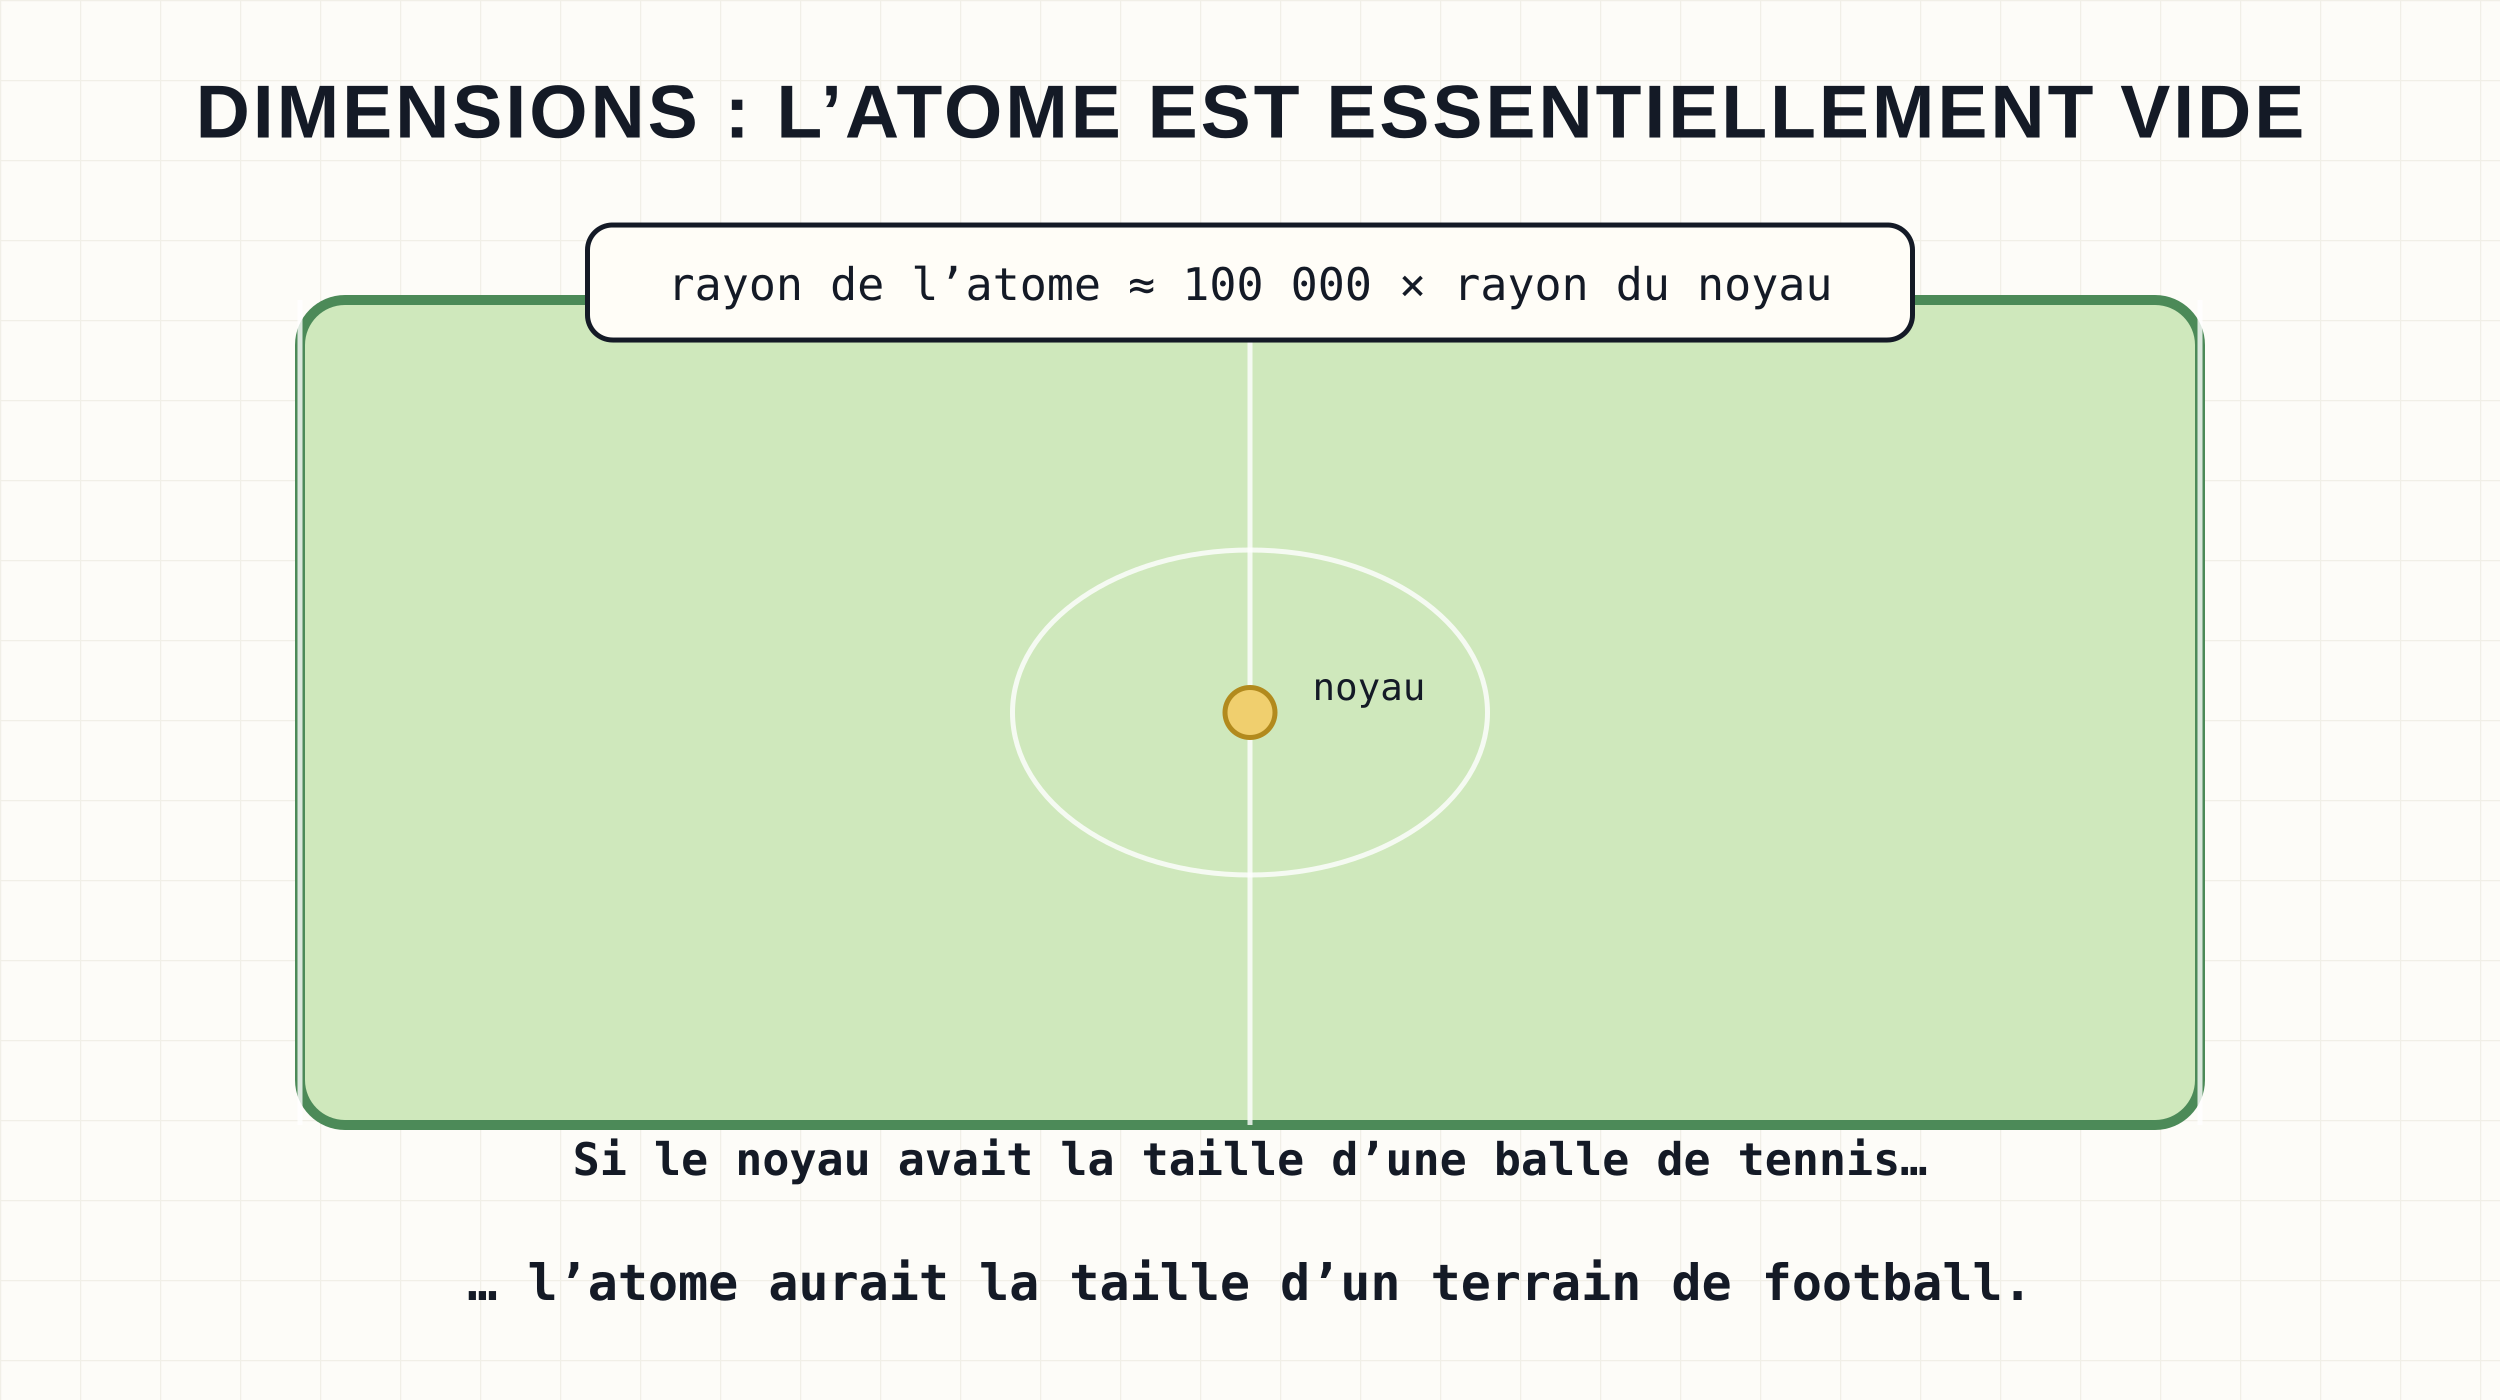
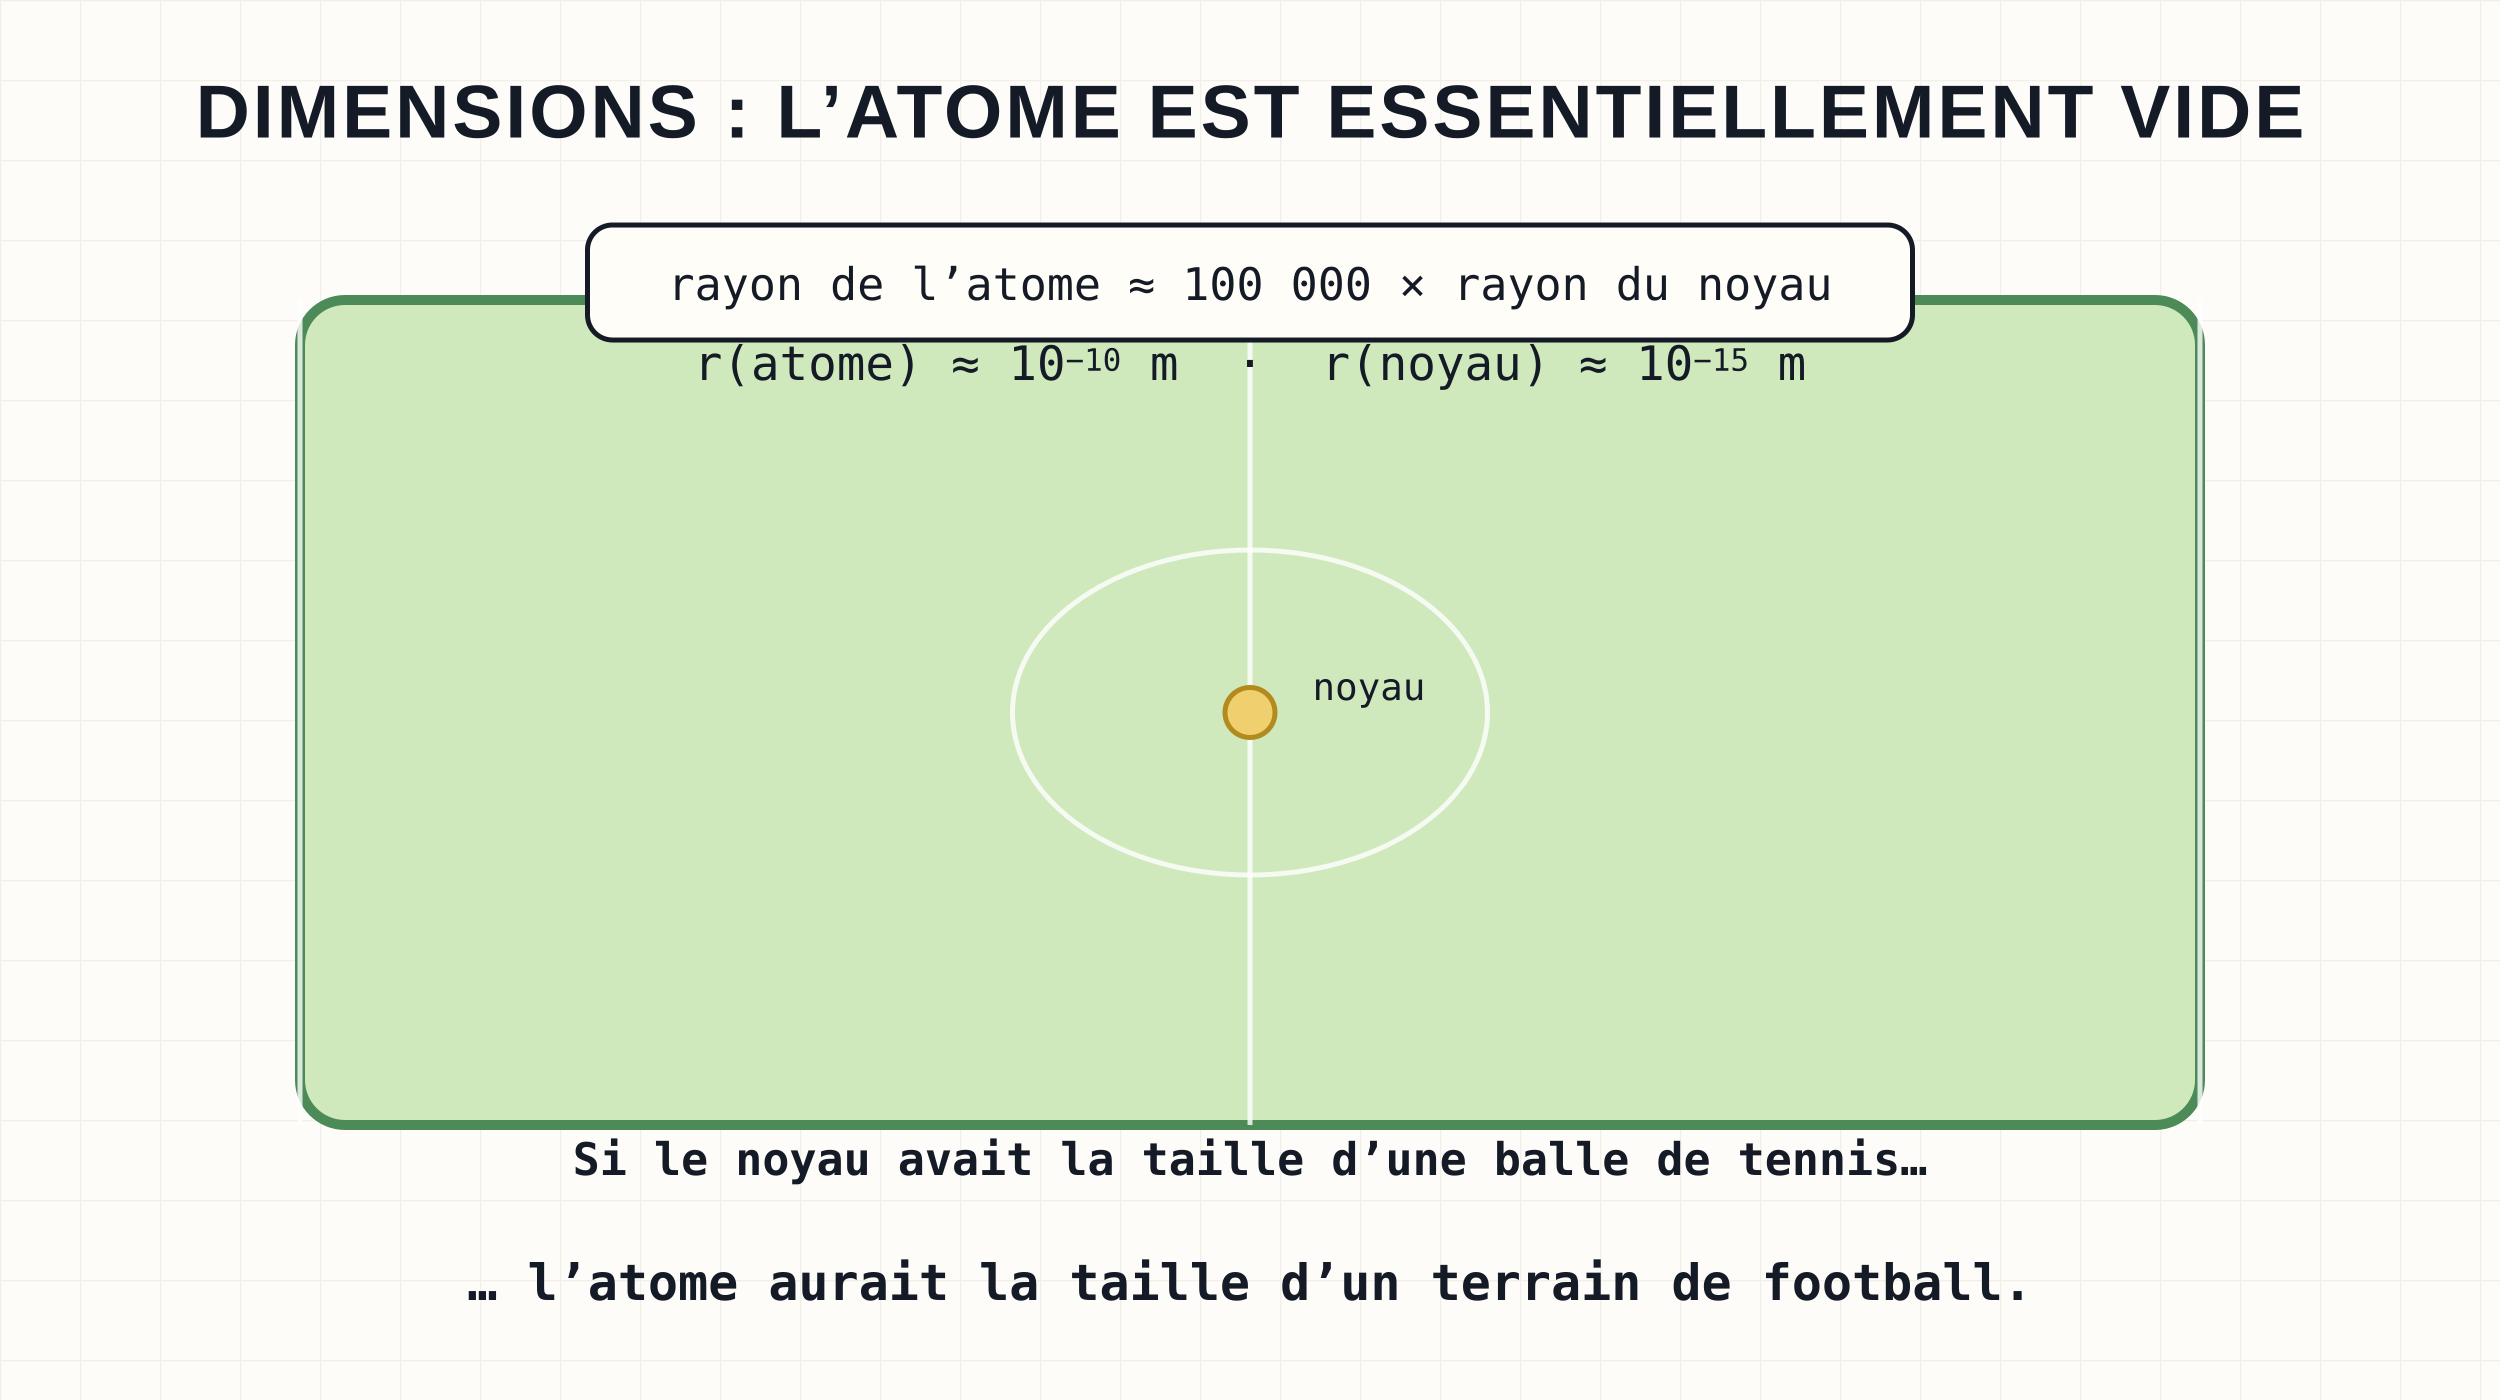
<svg xmlns="http://www.w3.org/2000/svg" width="1000" height="560" viewBox="0 0 1000 560" role="img" aria-labelledby="title desc">
  <style>
.bg { fill: #fdfcf8; }
.grid { stroke: #e8e4d8; stroke-width:1; opacity:.55; }
.txt { font-family: 'Space Grotesk', Arial, sans-serif; fill: #141a26; }
.mono { font-family: 'IBM Plex Mono', Consolas, monospace; fill: #141a26; }
.serif { font-family: 'Spectral', Georgia, serif; fill: #141a26; }
.title { font-family:'Space Grotesk', Arial, sans-serif; font-weight:800; letter-spacing:.04em; fill:#141a26; }
.small { font-size:14px; }
.label { font-family:'IBM Plex Mono', Consolas, monospace; font-size:13px; fill:#6b6f7a; }
.box { fill:#fffdf7; stroke:#141a26; stroke-width:2; }
.dash { stroke-dasharray:8 8; }
.beta { stroke:#1d9aaa; fill:none; } .alpha { stroke:#d6402b; fill:none; } .gamma { stroke:#4a3f9e; fill:none; } .gold { stroke:#b28a1d; fill:none; }
</style>
  <defs>
    <pattern id="grid" width="32" height="32" patternUnits="userSpaceOnUse">
      <path d="M32 0H0V32" class="grid" fill="none" />
    </pattern>
    <marker id="arrInk" markerWidth="12" markerHeight="12" refX="10" refY="6" orient="auto">
      <path d="M0,0 L12,6 L0,12 Z" fill="#141a26" />
    </marker>
    <marker id="arrA" markerWidth="12" markerHeight="12" refX="10" refY="6" orient="auto">
      <path d="M0,0 L12,6 L0,12 Z" fill="#d6402b" />
    </marker>
    <marker id="arrB" markerWidth="12" markerHeight="12" refX="10" refY="6" orient="auto">
      <path d="M0,0 L12,6 L0,12 Z" fill="#1d9aaa" />
    </marker>
    <marker id="arrG" markerWidth="12" markerHeight="12" refX="10" refY="6" orient="auto">
      <path d="M0,0 L12,6 L0,12 Z" fill="#4a3f9e" />
    </marker>
    <marker id="arrGold" markerWidth="12" markerHeight="12" refX="10" refY="6" orient="auto">
      <path d="M0,0 L12,6 L0,12 Z" fill="#b28a1d" />
    </marker>
  </defs>
  <rect class="bg" width="100%" height="100%" />
  <rect width="100%" height="100%" fill="url(#grid)" />
  <text x="500" y="55" class="title" font-size="30" text-anchor="middle">DIMENSIONS : L’ATOME EST ESSENTIELLEMENT VIDE</text>
  <rect x="120" y="120" width="760" height="330" rx="18" fill="#cfe8bc" stroke="#4c8a58" stroke-width="4" class="" />
  <line x1="120" y1="120" x2="120" y2="450" stroke="#ffffff" stroke-width="2" opacity=".8" />
  <line x1="500" y1="120" x2="500" y2="450" stroke="#ffffff" stroke-width="2" opacity=".8" />
  <line x1="880" y1="120" x2="880" y2="450" stroke="#ffffff" stroke-width="2" opacity=".8" />
  <ellipse cx="500" cy="285" rx="95" ry="65" fill="none" stroke="#fff" stroke-width="2" opacity=".8" />
  <text x="500" y="470" class="mono" font-size="18" text-anchor="middle" font-weight="700">Si le noyau avait la taille d’une balle de tennis…</text>
  <circle cx="500" cy="285" r="10" fill="#f0cf6e" stroke="#b28a1d" stroke-width="2" />
  <text x="525" y="280" class="mono" font-size="15" text-anchor="start">noyau</text>
  <text x="500" y="520" class="mono" font-size="20" text-anchor="middle" font-weight="700">… l’atome aurait la taille d’un terrain de football.</text>
  <rect x="235" y="90" width="530" height="46" rx="10" fill="#fffdf7" stroke="#141a26" stroke-width="2" class="" />
+   <text x="500" y="152" text-anchor="middle" font-family="'IBM Plex Mono', monospace" font-size="19" fill="#141a26">r(atome) ≈ 10<tspan font-size="65%" baseline-shift="30%">−10</tspan> m  ·  r(noyau) ≈ 10<tspan font-size="65%" baseline-shift="30%">−15</tspan> m</text>
  <text x="500" y="120" class="mono" font-size="18" text-anchor="middle">rayon de l’atome ≈ 100 000 × rayon du noyau</text>
</svg>
